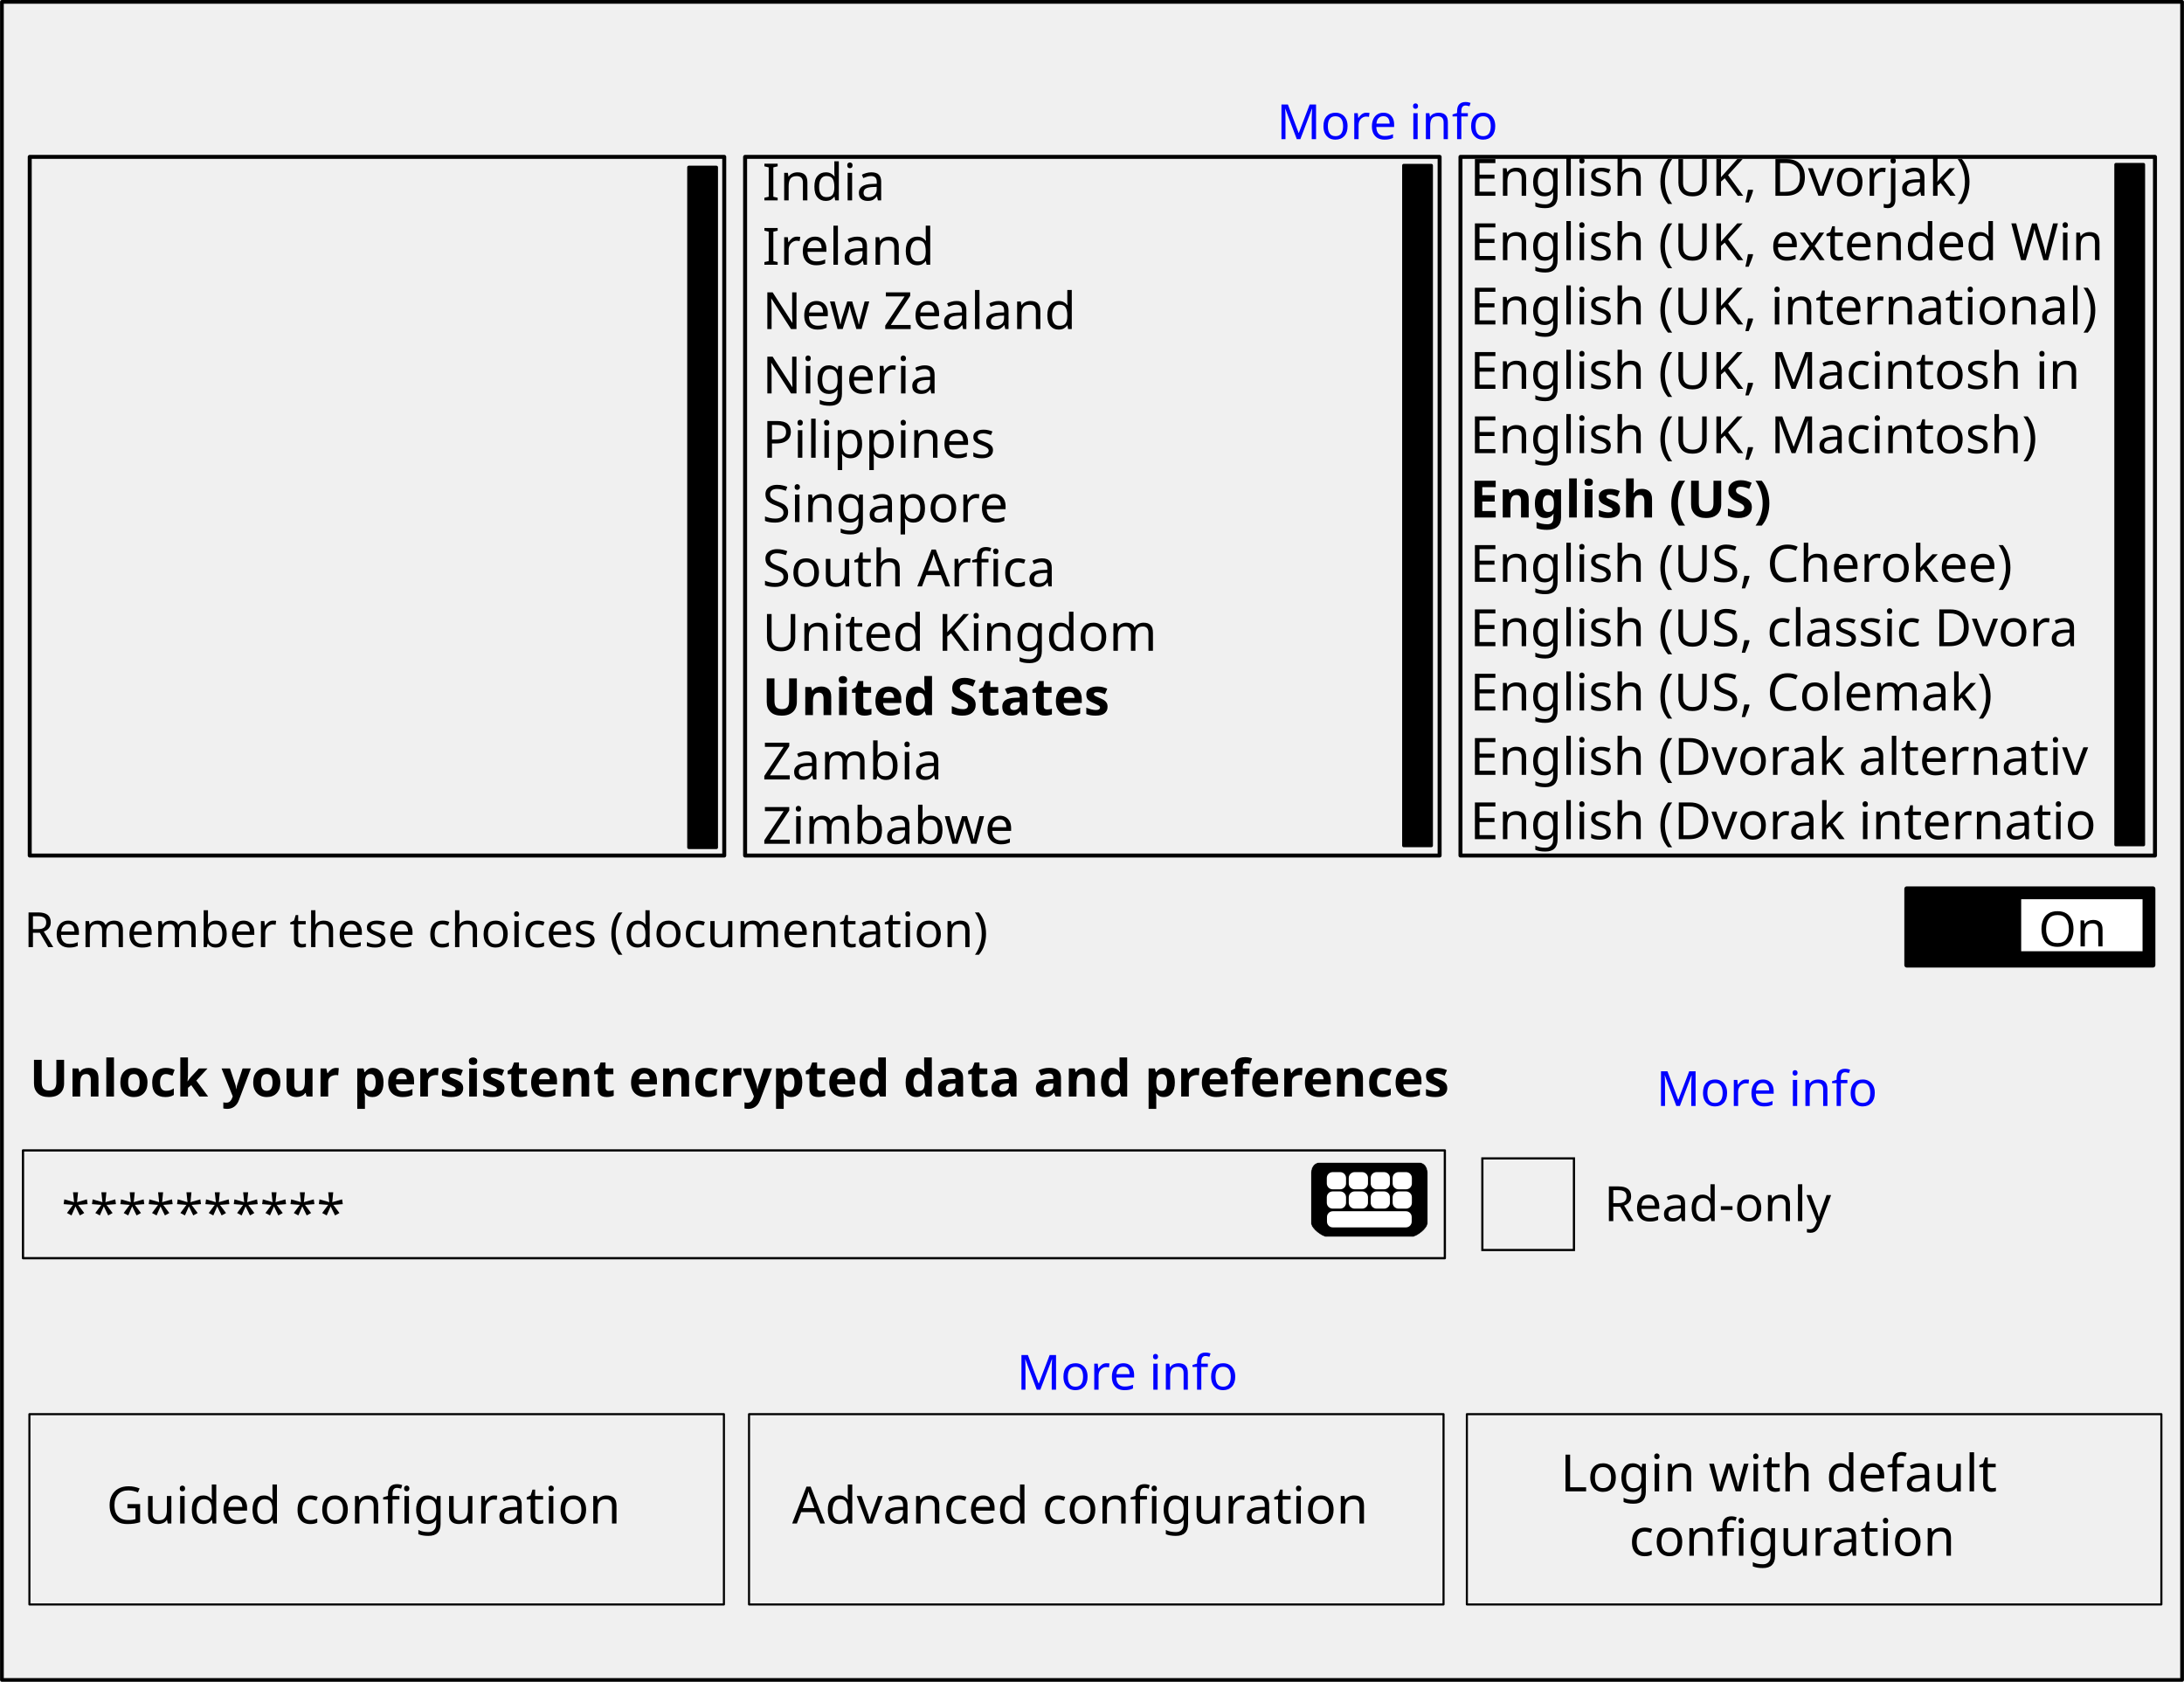
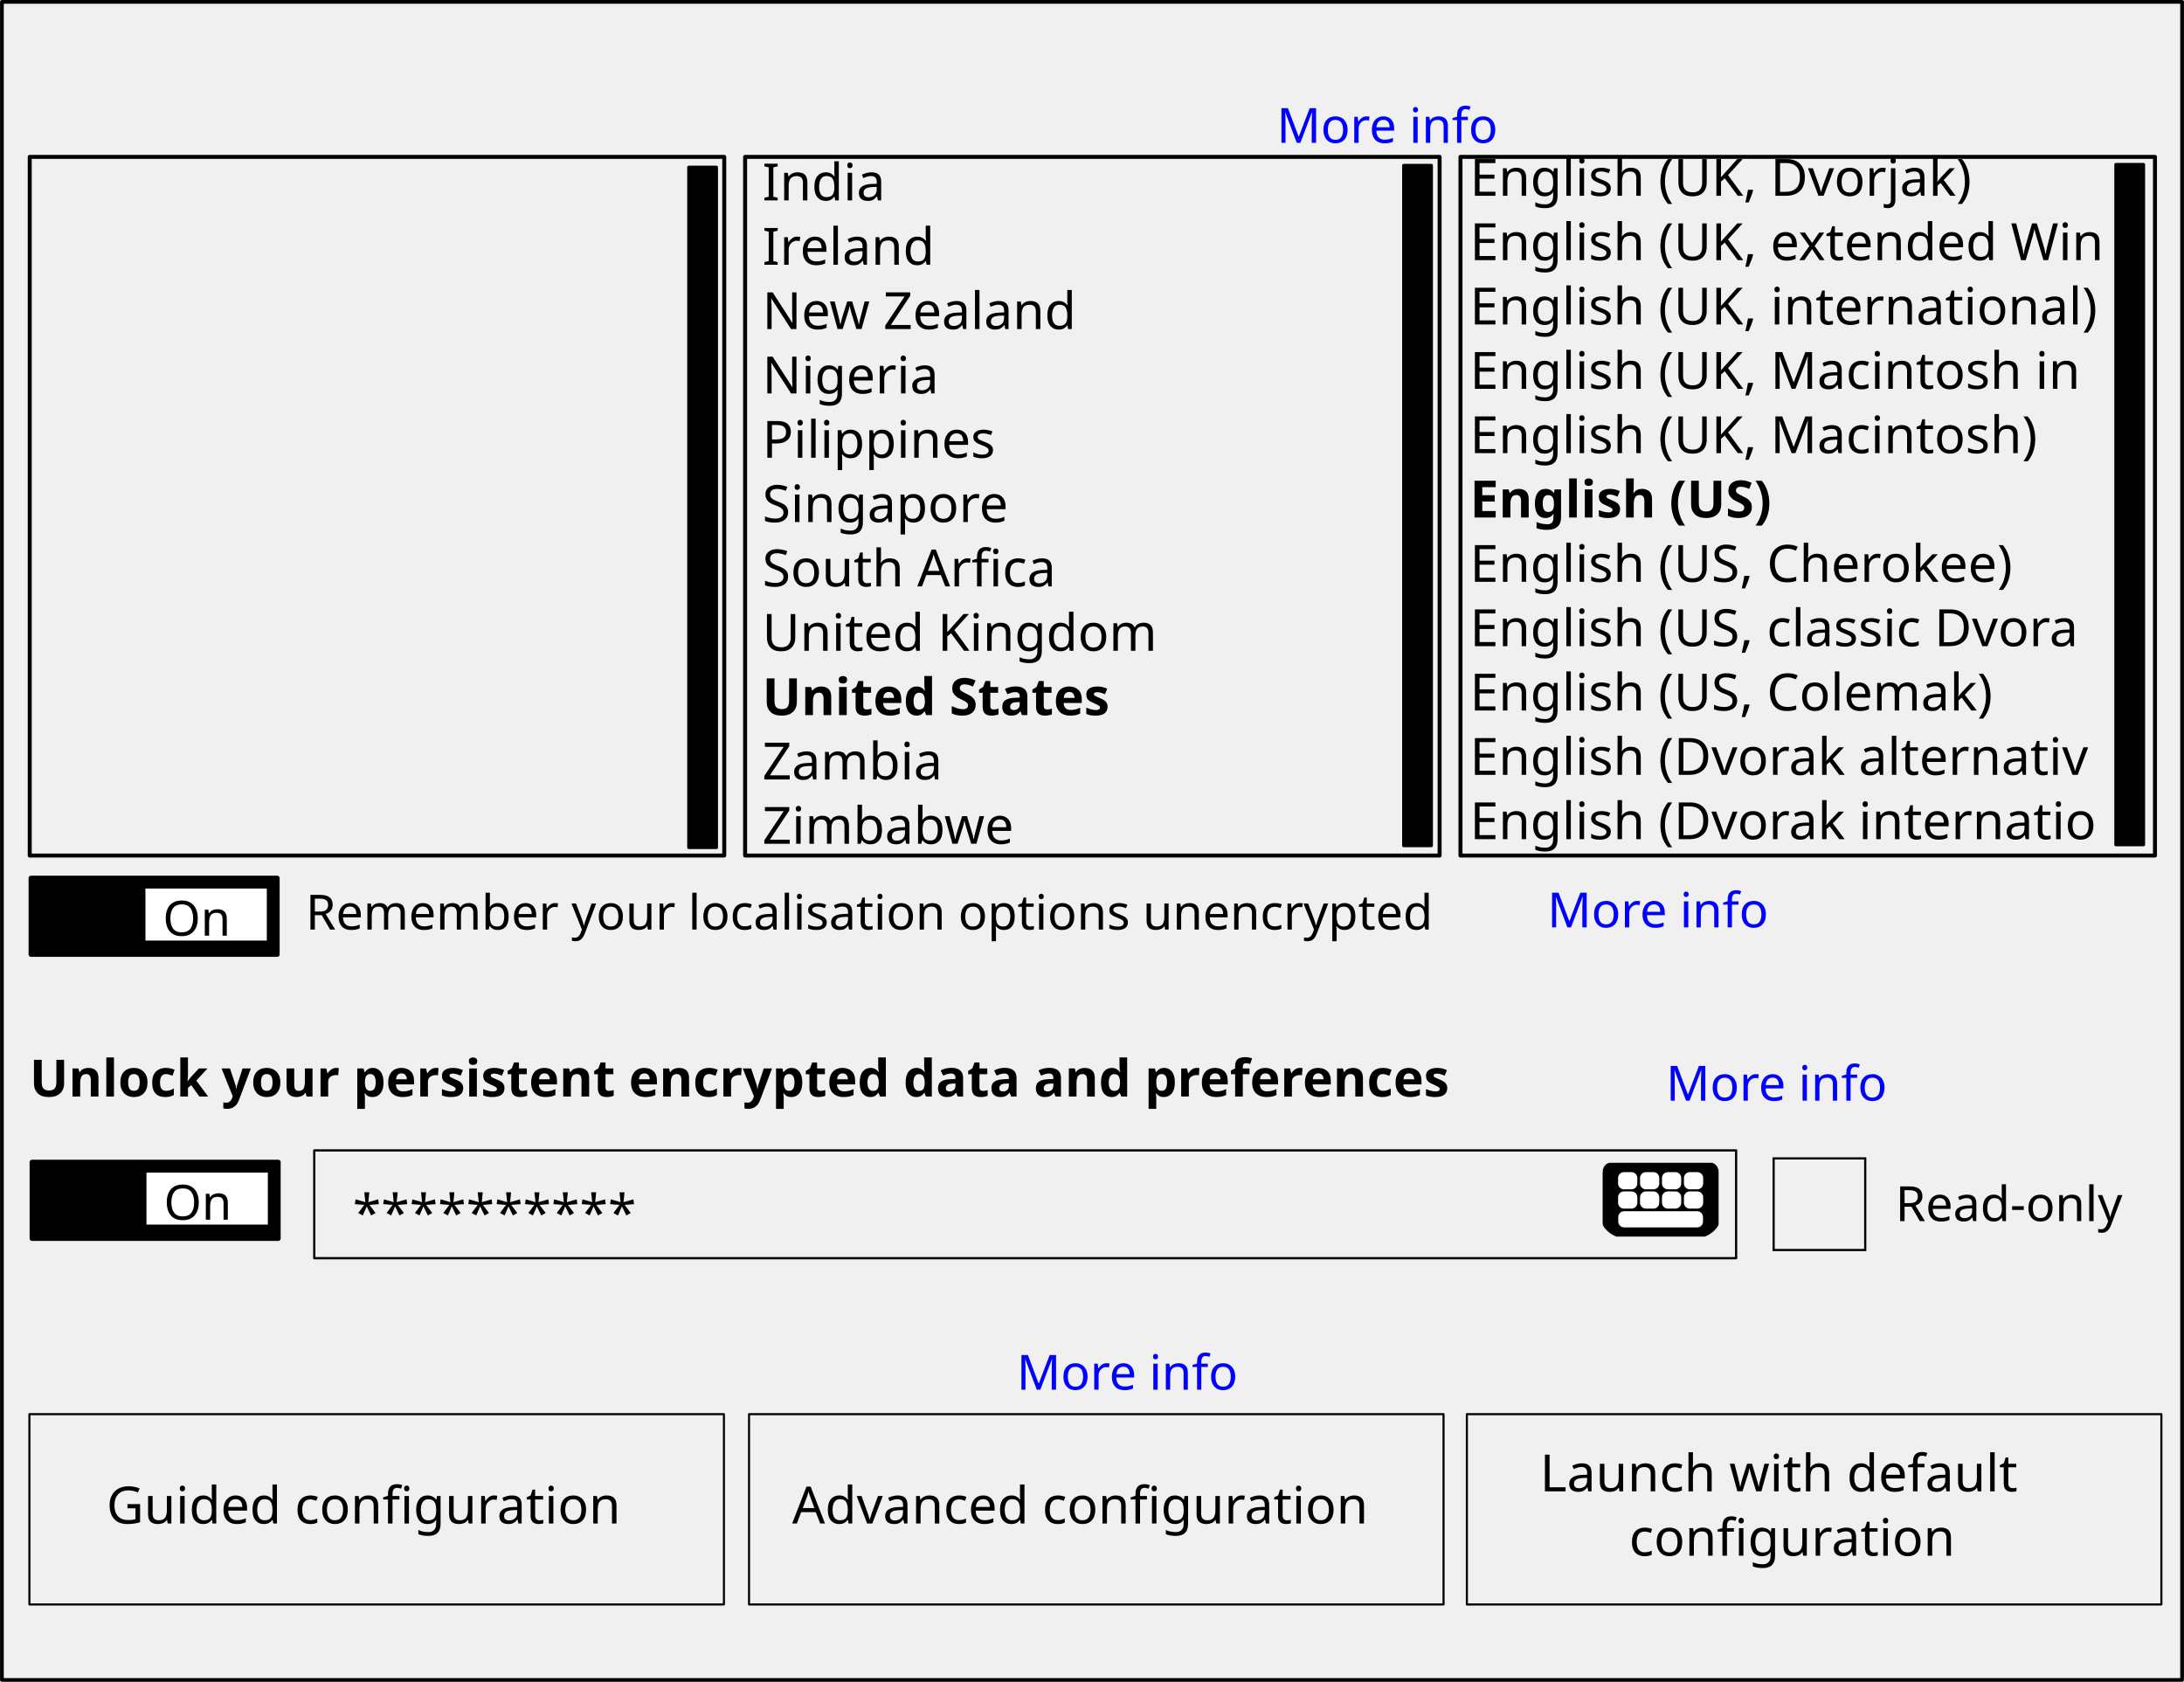
<svg xmlns="http://www.w3.org/2000/svg" version="1.2" width="449.875" height="346.35" id="svg4217">
  <defs id="defs4219" />
  <rect style="fill:none;stroke:#000000;stroke-width:0.765px;stroke-linecap:butt;stroke-linejoin:round;stroke-opacity:1" id="rect2985-9" y="0.383" x="0.394" height="345.594" width="449.087" />
  <flowRoot style="font-size:16px;font-style:normal;font-variant:normal;font-weight:bold;font-stretch:normal;text-align:start;line-height:125%;letter-spacing:0px;word-spacing:0px;writing-mode:lr-tb;text-anchor:start;fill:#000000;fill-opacity:1;stroke:none;font-family:Sans;-inkscape-font-specification:Sans Bold" xml:space="preserve" id="flowRoot3755-9" transform="matrix(0.6625099,0,0,0.6625099,155.4698,-9.32147)">
    <flowRegion id="flowRegion3757-0">
      <rect style="font-size:16px;font-style:normal;font-variant:normal;font-weight:bold;font-stretch:normal;text-align:start;line-height:125%;writing-mode:lr-tb;text-anchor:start;font-family:Sans;-inkscape-font-specification:Sans Bold" id="rect3759-6" y="14.936" x="29.294" height="21.213" width="676.802" />
    </flowRegion>
    <flowPara id="flowPara3761-0">Welcome to Tails</flowPara>
  </flowRoot>
  <flowRoot style="font-size:16px;font-style:normal;font-variant:normal;font-weight:bold;font-stretch:normal;text-align:start;line-height:125%;letter-spacing:0px;word-spacing:0px;writing-mode:lr-tb;text-anchor:start;fill:#000000;fill-opacity:1;stroke:none;font-family:Sans;-inkscape-font-specification:Sans Bold" xml:space="preserve" id="flowRoot3763-2" transform="matrix(0.6625099,0,0,0.6625099,-13.70796,-11.97151)">
    <flowRegion id="flowRegion3765-8">
      <rect style="font-size:16px;font-style:normal;font-variant:normal;font-weight:bold;font-stretch:normal;text-align:start;line-height:125%;writing-mode:lr-tb;text-anchor:start;font-family:Sans;-inkscape-font-specification:Sans Bold" id="rect3767-8" y="45.24" x="27.274" height="35.182" width="410.171" />
    </flowRegion>
    <flowPara id="flowPara3769-4">Select your language and keyboard layout</flowPara>
  </flowRoot>
  <flowRoot style="font-size:16px;font-style:normal;font-variant:normal;font-weight:bold;font-stretch:normal;text-align:start;line-height:125%;letter-spacing:0px;word-spacing:0px;writing-mode:lr-tb;text-anchor:start;fill:#000000;fill-opacity:1;stroke:none;font-family:Sans;-inkscape-font-specification:Sans Bold" xml:space="preserve" id="flowRoot3771-0" transform="matrix(0.6625099,0,0,0.6625099,-19.00804,83.62945)">
    <flowRegion id="flowRegion3773-4">
      <rect style="font-size:16px;font-style:normal;font-variant:normal;font-weight:bold;font-stretch:normal;text-align:start;line-height:125%;writing-mode:lr-tb;text-anchor:start;font-family:Sans;-inkscape-font-specification:Sans Bold" id="rect3775-5" y="289.697" x="35.355" height="23.302" width="375.506" />
    </flowRegion>
    <flowPara id="flowPara3806-6">Select your configuration options</flowPara>
  </flowRoot>
  <rect style="fill:none;stroke:#000000;stroke-width:0.819;stroke-linejoin:round;stroke-miterlimit:4;stroke-opacity:1;stroke-dasharray:none" id="rect3779-0" y="32.308" x="6.125" height="143.886" width="143.059" />
  <rect style="fill:none;stroke:#000000;stroke-width:0.819;stroke-linejoin:round;stroke-miterlimit:4;stroke-opacity:1;stroke-dasharray:none" id="rect3779-8-1" y="32.308" x="153.482" height="143.886" width="143.059" />
  <rect style="fill:none;stroke:#000000;stroke-width:0.819;stroke-linejoin:round;stroke-miterlimit:4;stroke-opacity:1;stroke-dasharray:none" id="rect3779-5-2" y="32.308" x="300.838" height="143.886" width="143.059" />
  <rect style="fill:none;stroke:#000000;stroke-width:0.427;stroke-linejoin:round;stroke-miterlimit:4;stroke-opacity:1;stroke-dasharray:none" id="rect3779-4-3" y="291.243" x="6.058" height="39.191" width="143.059" />
  <rect style="fill:none;stroke:#000000;stroke-width:0.427;stroke-linejoin:round;stroke-miterlimit:4;stroke-opacity:1;stroke-dasharray:none" id="rect3779-8-4-3" y="291.243" x="154.29" height="39.191" width="143.059" />
  <rect style="fill:none;stroke:#000000;stroke-width:0.427;stroke-linejoin:round;stroke-miterlimit:4;stroke-opacity:1;stroke-dasharray:none" id="rect3779-5-4-1" y="291.243" x="302.156" height="39.191" width="143.059" />
  <text style="font-size:10.6px;font-style:normal;font-variant:normal;font-weight:normal;font-stretch:normal;text-align:start;line-height:125%;letter-spacing:0px;word-spacing:0px;writing-mode:lr-tb;text-anchor:start;fill:#000000;fill-opacity:1;stroke:none;font-family:Sans;-inkscape-font-specification:Sans" xml:space="preserve" id="text3836-4" y="313.763" x="21.939">
    <tspan id="tspan3838-7" y="313.763" x="21.939">Guided configuration</tspan>
  </text>
  <text style="font-size:10.6px;font-style:normal;font-variant:normal;font-weight:normal;font-stretch:normal;text-align:start;line-height:125%;letter-spacing:0px;word-spacing:0px;writing-mode:lr-tb;text-anchor:start;fill:#000000;fill-opacity:1;stroke:none;font-family:Sans;-inkscape-font-specification:Sans" xml:space="preserve" id="text3840-4" y="313.763" x="163.17">
    <tspan id="tspan3842-3" y="313.763" x="163.17">Advanced configuration</tspan>
  </text>
  <text style="font-size:10.6px;font-style:normal;font-variant:normal;font-weight:normal;font-stretch:normal;text-align:center;line-height:125%;letter-spacing:0px;word-spacing:0px;writing-mode:lr-tb;text-anchor:middle;fill:#000000;fill-opacity:1;stroke:none;font-family:Sans;-inkscape-font-specification:Sans" xml:space="preserve" id="text3844-1" y="307.138" x="373.294">
-     <tspan id="tspan3846-4" y="307.138" x="373.294">Login with default</tspan>
+     <tspan id="tspan3846-4" y="307.138" x="373.294">Launch with default</tspan>
    <tspan id="tspan3848-0" y="320.388" x="373.294">configuration</tspan>
  </text>
  <flowRoot style="font-size:16px;font-style:normal;font-weight:normal;line-height:125%;letter-spacing:0px;word-spacing:0px;fill:#000000;fill-opacity:1;stroke:none;font-family:Sans" xml:space="preserve" id="flowRoot3862-5" transform="matrix(0.6625099,0,0,0.6625099,-22.79382,-11.59293)">
    <flowRegion id="flowRegion3864-8">
      <rect id="rect3866-4" y="70.934" x="45.714" height="201.429" width="201.429" />
    </flowRegion>
    <flowPara id="flowPara3868-6">Dansk</flowPara>
    <flowPara id="flowPara3890-3">Divehi</flowPara>
    <flowPara id="flowPara3870-3">Dzongkha</flowPara>
    <flowPara id="flowPara3872-7">Eesti</flowPara>
    <flowPara style="font-weight:bold;-inkscape-font-specification:Sans Bold" id="flowPara3874-3">English</flowPara>
    <flowPara id="flowPara3878-1">Espanol</flowPara>
    <flowPara id="flowPara3882-0">Euskara</flowPara>
    <flowPara id="flowPara3884-7">Filipiono</flowPara>
    <flowPara id="flowPara3886-9">Foroyskt</flowPara>
    <flowPara id="flowPara3888-8">Français</flowPara>
  </flowRoot>
  <text style="font-size:10.6px;font-style:normal;font-weight:normal;line-height:125%;letter-spacing:0px;word-spacing:0px;fill:#000000;fill-opacity:1;stroke:none;font-family:Sans" xml:space="preserve" id="text3892-2" y="41.269" x="157.03">
    <tspan id="tspan3894-9" y="41.269" x="157.03">India</tspan>
    <tspan id="tspan3914-2" y="54.519" x="157.03">Ireland</tspan>
    <tspan id="tspan3896-9" y="67.77" x="157.03">New Zealand</tspan>
    <tspan id="tspan3898-8" y="81.02" x="157.03">Nigeria</tspan>
    <tspan id="tspan3900-2" y="94.27" x="157.03">Pilippines</tspan>
    <tspan id="tspan3902-0" y="107.52" x="157.03">Singapore</tspan>
    <tspan id="tspan3904-0" y="120.77" x="157.03">South Arfica</tspan>
    <tspan id="tspan3906-7" y="134.021" x="157.03">United Kingdom</tspan>
    <tspan style="font-weight:bold;-inkscape-font-specification:Sans Bold" id="tspan3908-5" y="147.271" x="157.03">United States</tspan>
    <tspan id="tspan3910-3" y="160.521" x="157.03">Zambia</tspan>
    <tspan id="tspan3912-1" y="173.771" x="157.03">Zimbabwe</tspan>
  </text>
  <text style="font-size:10.6px;font-style:normal;font-weight:normal;line-height:125%;letter-spacing:0px;word-spacing:0px;fill:#000000;fill-opacity:1;stroke:none;font-family:Sans" xml:space="preserve" id="text3916-2" y="40.323" x="302.782">
    <tspan id="tspan3918-9" y="40.323" x="302.782">English (UK, Dvorjak)</tspan>
    <tspan id="tspan3920-7" y="53.573" x="302.782">English (UK, extended Win</tspan>
    <tspan id="tspan3922-3" y="66.823" x="302.782">English (UK, international)</tspan>
    <tspan id="tspan3924-4" y="80.073" x="302.782">English (UK, Macintosh in</tspan>
    <tspan id="tspan3926-7" y="93.324" x="302.782">English (UK, Macintosh)</tspan>
    <tspan style="font-weight:bold;-inkscape-font-specification:Sans Bold" id="tspan3928-9" y="106.574" x="302.782">English (US)</tspan>
    <tspan id="tspan3930-4" y="119.824" x="302.782">English (US, Cherokee)</tspan>
    <tspan id="tspan3940-2" y="133.074" x="302.782">English (US, classic Dvora</tspan>
    <tspan id="tspan3934-7" y="146.324" x="302.782">English (US, Colemak)</tspan>
    <tspan id="tspan3936-7" y="159.575" x="302.782">English (Dvorak alternativ</tspan>
    <tspan id="tspan3938-7" y="172.825" x="302.782">English (Dvorak internatio</tspan>
  </text>
  <rect style="fill:#000000;fill-opacity:1;stroke:#000000;stroke-width:0.663;stroke-linejoin:round;stroke-miterlimit:4;stroke-opacity:1;stroke-dasharray:none" id="rect3944-6" y="34.455" x="141.887" height="140.074" width="5.679" />
  <rect style="fill:#000000;fill-opacity:1;stroke:#000000;stroke-width:0.663;stroke-linejoin:round;stroke-miterlimit:4;stroke-opacity:1;stroke-dasharray:none" id="rect3944-0-3" y="33.887" x="435.852" height="140.074" width="5.679" />
  <rect style="fill:#000000;fill-opacity:1;stroke:#000000;stroke-width:0.663;stroke-linejoin:round;stroke-miterlimit:4;stroke-opacity:1;stroke-dasharray:none" id="rect3944-2-9" y="34.076" x="289.154" height="140.074" width="5.679" />
  <text style="font-size:10.6px;font-style:normal;font-weight:bold;line-height:125%;letter-spacing:0px;word-spacing:0px;fill:#000000;fill-opacity:1;stroke:none;font-family:Sans;-inkscape-font-specification:Sans Bold" xml:space="preserve" id="text4203" y="225.824" x="6.095">
    <tspan id="tspan4205" y="225.824" x="6.095">Unlock your persistent encrypted data and preferences</tspan>
    <tspan y="225.824" x="6.095" id="tspan3959" />
  </text>
-   <rect style="fill:none;stroke:#000000;stroke-width:0.46;stroke-linejoin:round;stroke-miterlimit:4;stroke-opacity:1;stroke-dasharray:none" id="rect3779-4-3-6" y="236.92" x="4.736" height="22.202" width="292.883" />
-   <text style="font-size:10.6px;font-style:normal;font-variant:normal;font-weight:normal;font-stretch:normal;text-align:start;line-height:125%;letter-spacing:0px;word-spacing:0px;writing-mode:lr-tb;text-anchor:start;fill:#000000;fill-opacity:1;stroke:none;font-family:Sans;-inkscape-font-specification:Sans" xml:space="preserve" id="text3836-4-4" y="253.595" x="12.667">
-     <tspan id="tspan3838-7-4" y="253.595" x="12.667">**********</tspan>
+   <rect style="fill:none;stroke:#000000;stroke-width:0.46;stroke-linejoin:round;stroke-miterlimit:4;stroke-opacity:1;stroke-dasharray:none" id="rect3779-4-3-6" y="236.92" x="64.736" height="22.202" width="292.883" />
+   <text style="font-size:10.6px;font-style:normal;font-variant:normal;font-weight:normal;font-stretch:normal;text-align:start;line-height:125%;letter-spacing:0px;word-spacing:0px;writing-mode:lr-tb;text-anchor:start;fill:#000000;fill-opacity:1;stroke:none;font-family:Sans;-inkscape-font-specification:Sans" xml:space="preserve" id="text3836-4-4" y="253.595" x="72.667">
+     <tspan id="tspan3838-7-4" y="253.595" x="72.667">**********</tspan>
  </text>
-   <text style="font-size:10px;font-style:normal;font-weight:normal;line-height:125%;letter-spacing:0px;word-spacing:0px;fill:#000000;fill-opacity:1;stroke:none;font-family:Sans" xml:space="preserve" id="text4540-9" y="195.049" x="4.909">
-     <tspan id="tspan4542-5" y="195.049" x="4.909">Remember these choices (documentation)</tspan>
-   </text>
-   <rect style="fill:#000000;fill-opacity:1;stroke:#000000;stroke-width:1;stroke-linejoin:round;stroke-miterlimit:4;stroke-opacity:1;stroke-dasharray:none" id="rect4544-1" y="183.049" x="392.766" height="15.714" width="50.714" />
-   <rect style="fill:#ffffff;fill-opacity:1;stroke:none" id="rect4546-6" y="185.192" x="416.337" height="10.714" width="25" />
-   <text style="font-size:10px;font-style:normal;font-weight:normal;line-height:125%;letter-spacing:0px;word-spacing:0px;fill:#000000;fill-opacity:1;stroke:none;font-family:Sans" xml:space="preserve" id="text4548-3" y="194.906" x="419.909">
-     <tspan id="tspan4550-7" y="194.906" x="419.909">On</tspan>
-   </text>
-   <text style="font-size:10px;font-style:normal;font-weight:normal;line-height:125%;letter-spacing:0px;word-spacing:0px;fill:#000000;fill-opacity:1;stroke:none;font-family:Sans;-inkscape-font-specification:Sans" xml:space="preserve" id="text5723-9" y="227.767" x="341.174">
-     <tspan style="fill:#0000ff" id="tspan5725-3" y="227.767" x="341.174">More info</tspan>
+   <g id="g3132" transform="translate(-386.3771,-2.201375)">
+     <rect width="50.714" height="15.714" x="392.766" y="183.049" id="rect4544-1" style="fill:#000000;fill-opacity:1;stroke:#000000;stroke-width:1;stroke-linejoin:round;stroke-miterlimit:4;stroke-opacity:1;stroke-dasharray:none" />
+     <rect width="25" height="10.714" x="416.337" y="185.192" id="rect4546-6" style="fill:#ffffff;fill-opacity:1;stroke:none" />
+     <text x="419.909" y="194.906" id="text4548-3" xml:space="preserve" style="font-size:10px;font-style:normal;font-weight:normal;line-height:125%;letter-spacing:0px;word-spacing:0px;fill:#000000;fill-opacity:1;stroke:none;font-family:Sans">
+       <tspan x="419.909" y="194.906" id="tspan4550-7">On</tspan>
+     </text>
+   </g>
+   <text style="font-size:10px;font-style:normal;font-weight:normal;line-height:125%;letter-spacing:0px;word-spacing:0px;fill:#000000;fill-opacity:1;stroke:none;font-family:Sans;-inkscape-font-specification:Sans" xml:space="preserve" id="text5723-9" y="226.669" x="343.174">
+     <tspan style="fill:#0000ff" id="tspan5725-3" y="226.669" x="343.174">More info</tspan>
  </text>
  <text style="font-size:10px;font-style:normal;font-weight:normal;line-height:125%;letter-spacing:0px;word-spacing:0px;fill:#000000;fill-opacity:1;stroke:none;font-family:Sans;-inkscape-font-specification:Sans" xml:space="preserve" id="text5723-9-1" y="286.206" x="209.438">
    <tspan style="fill:#0000ff" id="tspan5725-3-5" y="286.206" x="209.438">More info</tspan>
  </text>
-   <text style="font-size:10px;font-style:normal;font-weight:normal;line-height:125%;letter-spacing:0px;word-spacing:0px;fill:#000000;fill-opacity:1;stroke:none;font-family:Sans;-inkscape-font-specification:Sans" xml:space="preserve" id="text5723-9-8" y="28.665" x="262.996">
-     <tspan style="fill:#0000ff" id="tspan5725-3-0" y="28.665" x="262.996">More info</tspan>
+   <text style="font-size:10px;font-style:normal;font-weight:normal;line-height:125%;letter-spacing:0px;word-spacing:0px;fill:#000000;fill-opacity:1;stroke:none;font-family:Sans;-inkscape-font-specification:Sans" xml:space="preserve" id="text5723-9-8" y="29.418" x="262.996">
+     <tspan style="fill:#0000ff" id="tspan5725-3-0" y="29.418" x="262.996">More info</tspan>
  </text>
-   <g id="layer1-7" transform="matrix(0.3885439,0,0,0.3885439,269.6336,234.9722)">
+   <g id="layer1-7" transform="matrix(0.3885439,0,0,0.3885439,329.6336,234.9722)">
    <path style="fill:#000000;fill-opacity:1;fill-rule:nonzero;stroke:#ffffff;stroke-width:0.25;stroke-linecap:round;stroke-linejoin:round;stroke-miterlimit:4;stroke-opacity:1" id="rect3600" d="m 5.309,11.448 53.382,0 c 2.34,0 4.225,2.333 4.225,5.231 l 0,27.006 c 0,2.898 -5.884,7.231 -8.225,7.231 l -45.382,0 c -2.34,0 -8.225,-4.333 -8.225,-7.231 l 0,-27.006 c 0,-2.898 1.884,-5.231 4.225,-5.231 z" />
    <g style="fill:#ffffff;fill-opacity:1;stroke:#ffffff;stroke-opacity:1" id="g3610" transform="translate(0.3636374,-0.3636359)">
      <g style="fill:#ffffff;fill-opacity:1;stroke:#ffffff;stroke-opacity:1" id="g3598">
        <rect style="fill:#ffffff;fill-opacity:1;fill-rule:nonzero;stroke:#ffffff;stroke-width:2.195;stroke-linecap:round;stroke-linejoin:round;stroke-miterlimit:4;stroke-opacity:1;stroke-dasharray:none" id="rect3604" y="18" x="10.182" ry="2" rx="2" height="6.909" width="8" />
        <rect style="fill:#ffffff;fill-opacity:1;fill-rule:nonzero;stroke:#ffffff;stroke-width:2.195;stroke-linecap:round;stroke-linejoin:round;stroke-miterlimit:4;stroke-opacity:1;stroke-dasharray:none" id="rect3604-4" y="18" x="21.818" ry="2" rx="2" height="6.909" width="8" />
        <rect style="fill:#ffffff;fill-opacity:1;fill-rule:nonzero;stroke:#ffffff;stroke-width:2.195;stroke-linecap:round;stroke-linejoin:round;stroke-miterlimit:4;stroke-opacity:1;stroke-dasharray:none" id="rect3604-8" y="18" x="33.455" ry="2" rx="2" height="6.909" width="8" />
        <rect style="fill:#ffffff;fill-opacity:1;fill-rule:nonzero;stroke:#ffffff;stroke-width:2.195;stroke-linecap:round;stroke-linejoin:round;stroke-miterlimit:4;stroke-opacity:1;stroke-dasharray:none" id="rect3604-5" y="18" x="45.091" ry="2" rx="2" height="6.909" width="8" />
      </g>
      <g style="fill:#ffffff;fill-opacity:1;stroke:#ffffff;stroke-opacity:1" id="g3604" transform="translate(0,-0.136363)">
        <rect style="fill:#ffffff;fill-opacity:1;fill-rule:nonzero;stroke:#ffffff;stroke-width:2.195;stroke-linecap:round;stroke-linejoin:round;stroke-miterlimit:4;stroke-opacity:1;stroke-dasharray:none" id="rect3604-0" y="28.364" x="10.182" ry="2" rx="2" height="6.909" width="8" />
        <rect style="fill:#ffffff;fill-opacity:1;fill-rule:nonzero;stroke:#ffffff;stroke-width:2.195;stroke-linecap:round;stroke-linejoin:round;stroke-miterlimit:4;stroke-opacity:1;stroke-dasharray:none" id="rect3604-4-3" y="28.364" x="21.818" ry="2" rx="2" height="6.909" width="8" />
        <rect style="fill:#ffffff;fill-opacity:1;fill-rule:nonzero;stroke:#ffffff;stroke-width:2.195;stroke-linecap:round;stroke-linejoin:round;stroke-miterlimit:4;stroke-opacity:1;stroke-dasharray:none" id="rect3604-8-6" y="28.364" x="33.455" ry="2" rx="2" height="6.909" width="8" />
        <rect style="fill:#ffffff;fill-opacity:1;fill-rule:nonzero;stroke:#ffffff;stroke-width:2.195;stroke-linecap:round;stroke-linejoin:round;stroke-miterlimit:4;stroke-opacity:1;stroke-dasharray:none" id="rect3604-5-1" y="28.364" x="45.091" ry="2" rx="2" height="6.909" width="8" />
      </g>
      <rect style="fill:#ffffff;fill-opacity:1;fill-rule:nonzero;stroke:#ffffff;stroke-width:2.18;stroke-linecap:round;stroke-linejoin:round;stroke-miterlimit:4;stroke-opacity:1;stroke-dasharray:none" id="rect3677" y="38.72" x="10.265" ry="2.005" rx="1.967" height="6.379" width="42.743" />
    </g>
  </g>
-   <text style="font-size:10px;font-style:normal;font-weight:normal;line-height:125%;letter-spacing:0px;word-spacing:0px;fill:#000000;fill-opacity:1;stroke:none;font-family:Sans" xml:space="preserve" id="text4540-9-2" y="251.479" x="330.443">
-     <tspan id="tspan4542-5-7" y="251.479" x="330.443">Read-only</tspan>
+   <text style="font-size:10px;font-style:normal;font-weight:normal;line-height:125%;letter-spacing:0px;word-spacing:0px;fill:#000000;fill-opacity:1;stroke:none;font-family:Sans" xml:space="preserve" id="text4540-9-2" y="251.479" x="390.443">
+     <tspan id="tspan4542-5-7" y="251.479" x="390.443">Read-only</tspan>
  </text>
-   <rect style="fill:none;stroke:#000000;stroke-width:0.45;stroke-linecap:butt;stroke-linejoin:miter;stroke-opacity:1;stroke-miterlimit:4;stroke-dasharray:none" id="rect3189" width="18.867" height="18.867" x="305.345" y="238.57" />
+   <rect style="fill:none;stroke:#000000;stroke-width:0.45;stroke-linecap:butt;stroke-linejoin:miter;stroke-miterlimit:4;stroke-opacity:1;stroke-dasharray:none" id="rect3189" width="18.867" height="18.867" x="365.345" y="238.57" />
+   <g id="g3132-9" transform="translate(-386.1674,56.29633)">
+     <rect width="50.714" height="15.714" x="392.766" y="183.049" id="rect4544-1-0" style="fill:#000000;fill-opacity:1;stroke:#000000;stroke-width:1;stroke-linejoin:round;stroke-miterlimit:4;stroke-opacity:1;stroke-dasharray:none" />
+     <rect width="25" height="10.714" x="416.337" y="185.192" id="rect4546-6-7" style="fill:#ffffff;fill-opacity:1;stroke:none" />
+     <text x="419.909" y="194.906" id="text4548-3-0" xml:space="preserve" style="font-size:10px;font-style:normal;font-weight:normal;line-height:125%;letter-spacing:0px;word-spacing:0px;fill:#000000;fill-opacity:1;stroke:none;font-family:Sans">
+       <tspan x="419.909" y="194.906" id="tspan4550-7-0">On</tspan>
+     </text>
+   </g>
+   <text style="font-size:10px;font-style:normal;font-weight:normal;line-height:125%;letter-spacing:0px;word-spacing:0px;fill:#000000;fill-opacity:1;stroke:none;font-family:Sans" xml:space="preserve" id="text4540" y="191.436" x="62.982">
+     <tspan id="tspan4542" y="191.436" x="62.982">Remember your localisation options unencrypted</tspan>
+   </text>
+   <text style="font-size:10px;font-style:normal;font-weight:normal;line-height:125%;letter-spacing:0px;word-spacing:0px;fill:#000000;fill-opacity:1;stroke:none;font-family:Sans;-inkscape-font-specification:Sans" xml:space="preserve" id="text5723-9-5-5" y="190.991" x="318.744">
+     <tspan style="fill:#0000ff" id="tspan5725-3-8-7" y="190.991" x="318.744">More info</tspan>
+   </text>
</svg>
